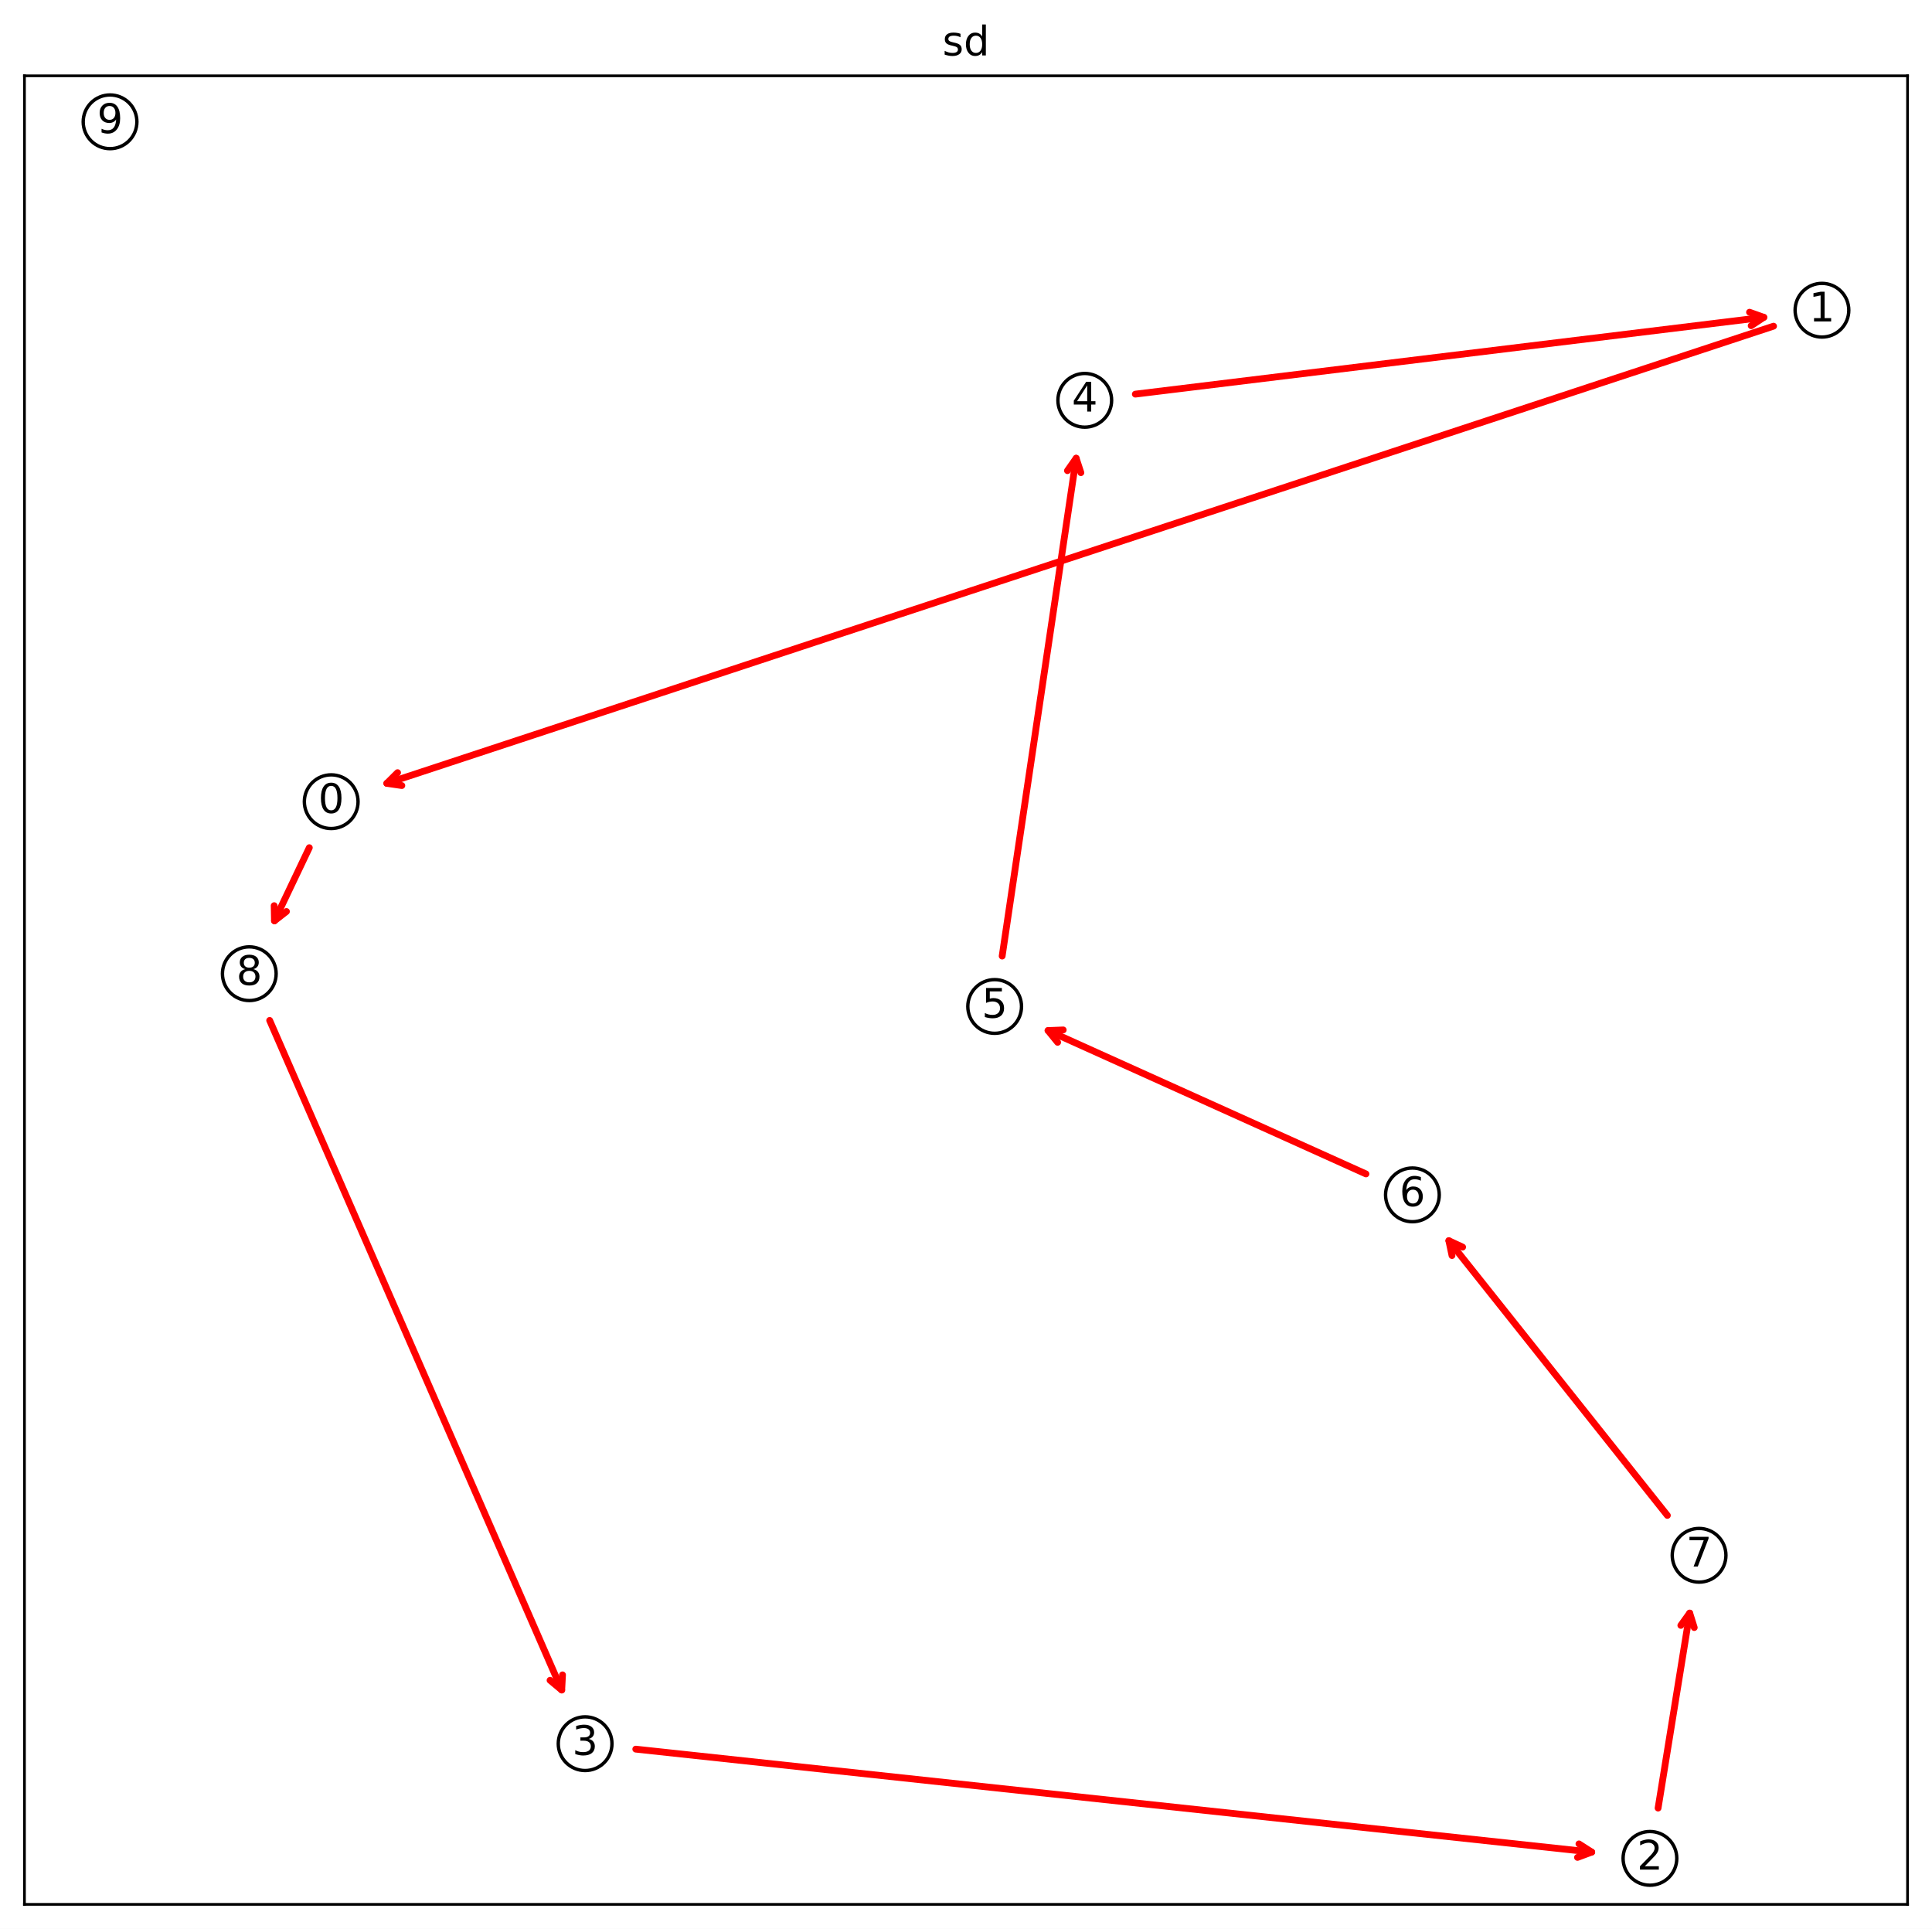
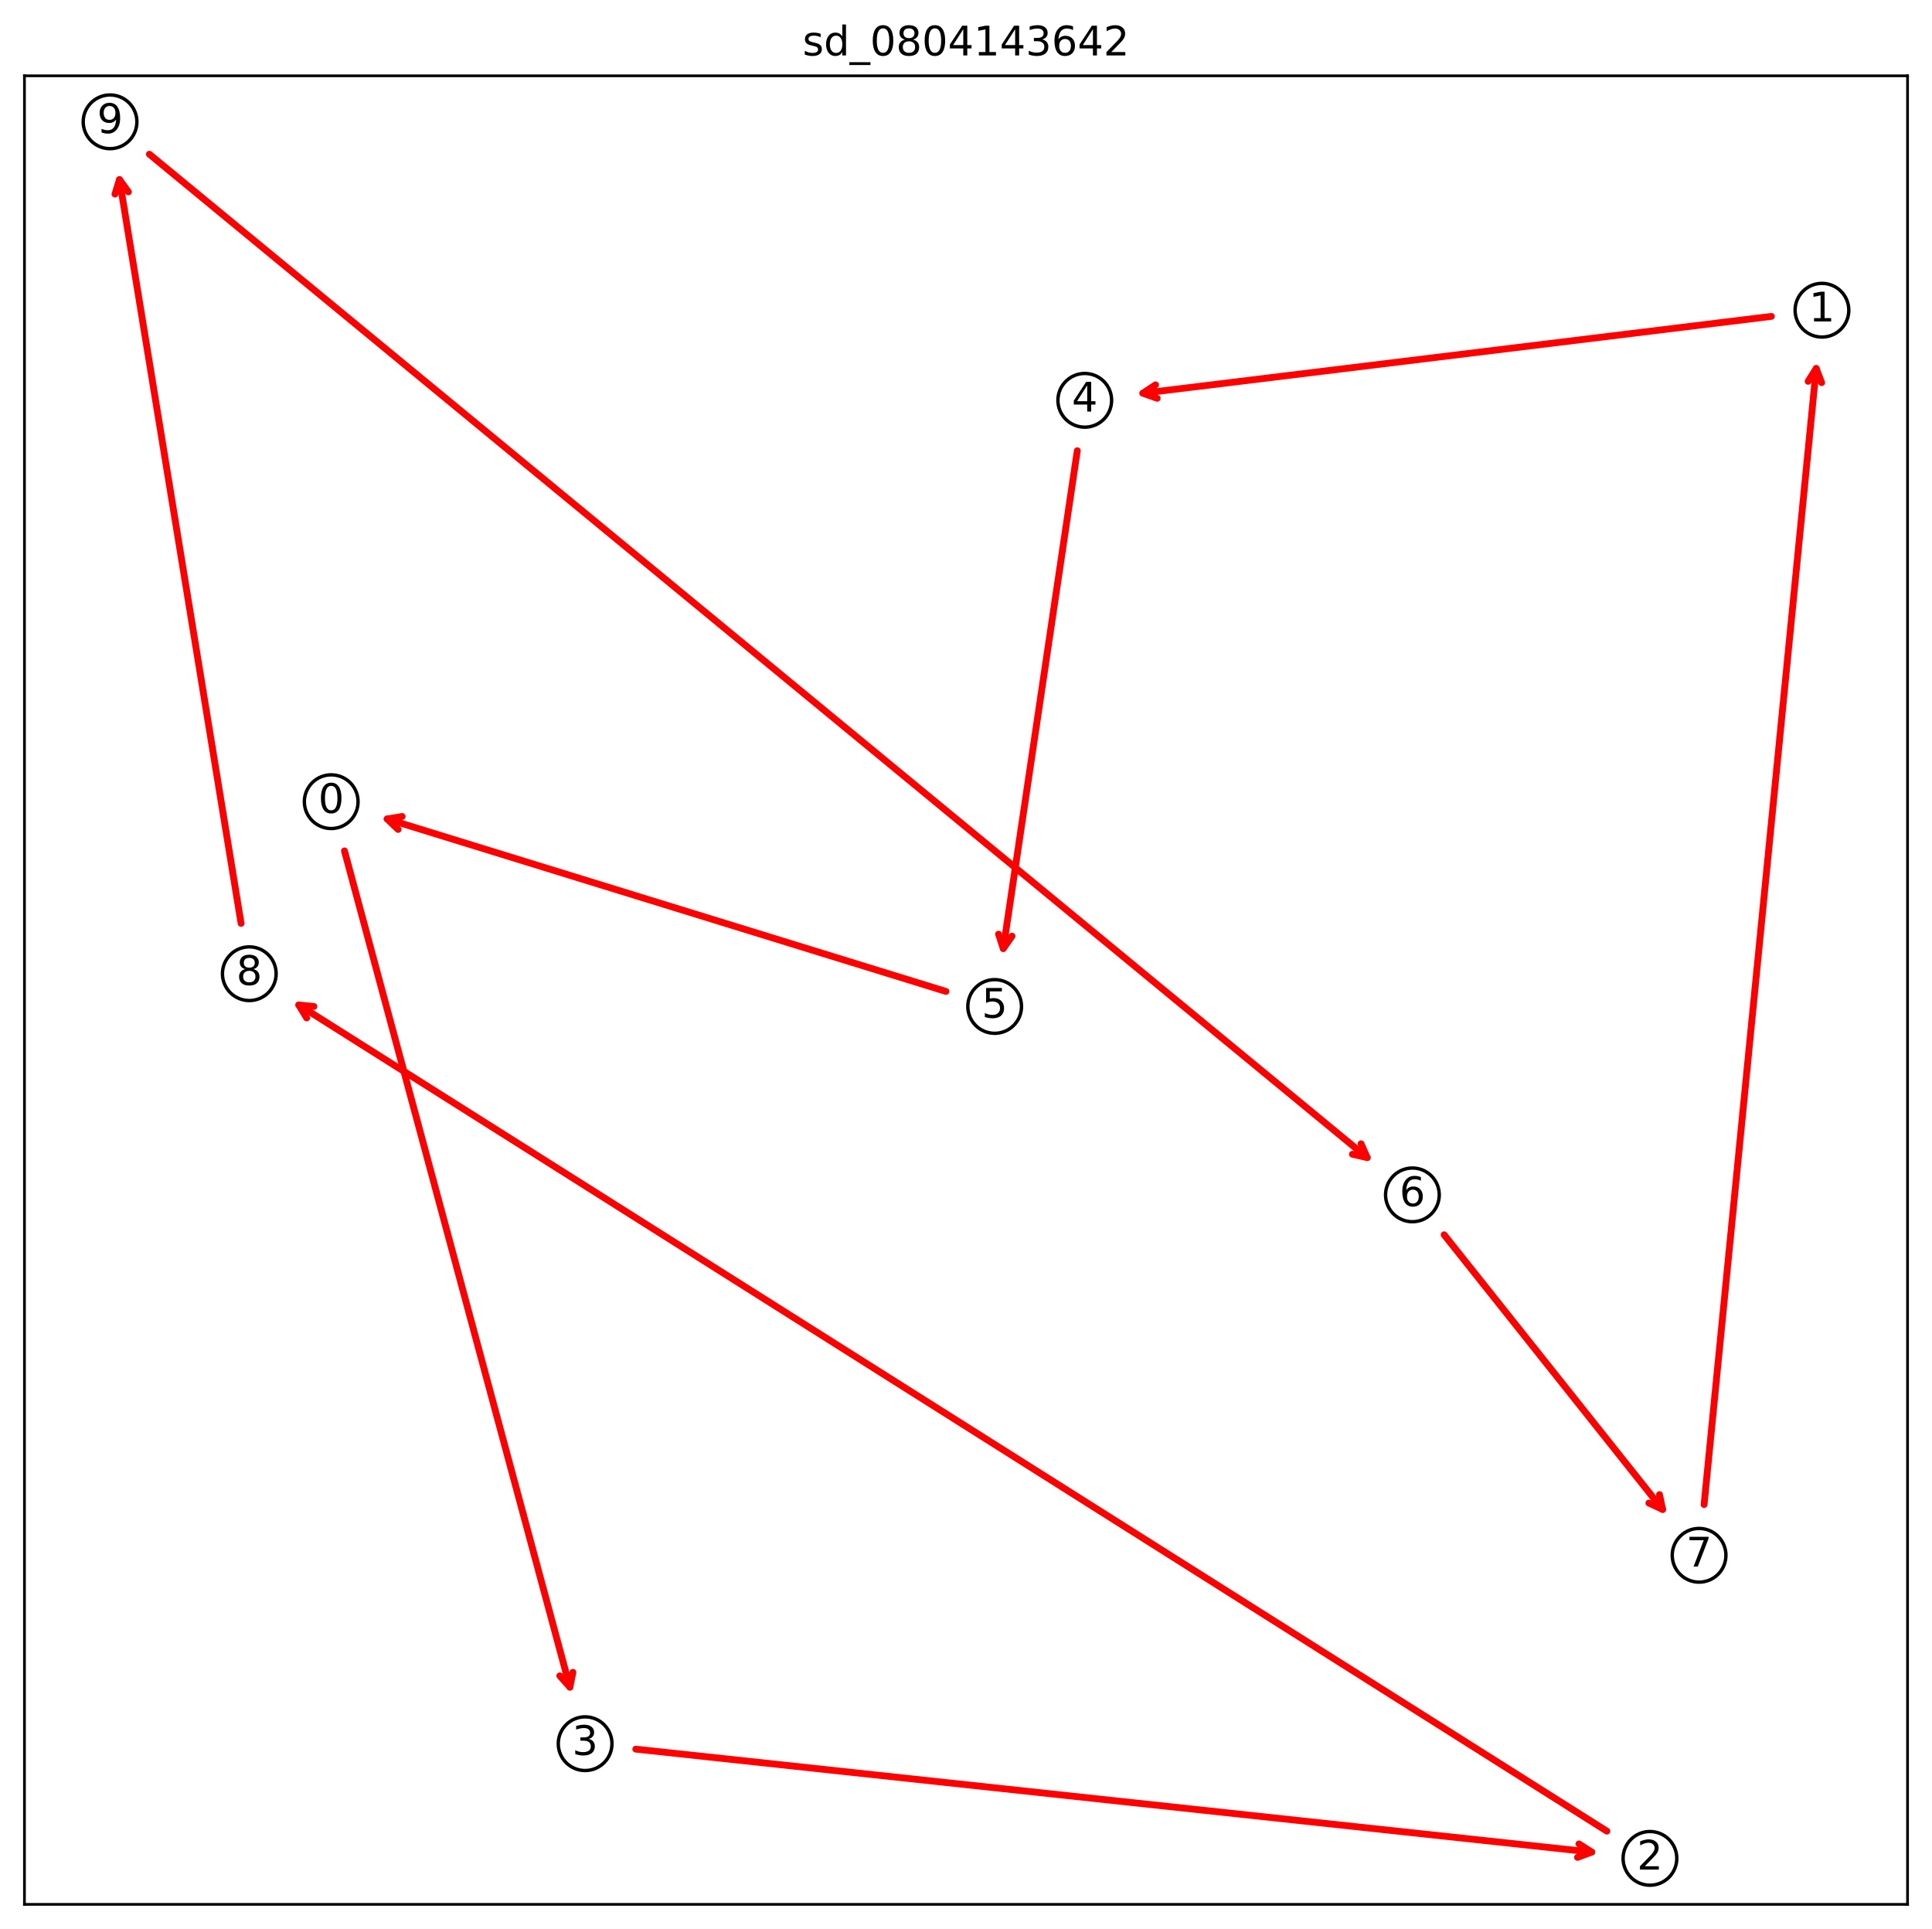
<svg xmlns="http://www.w3.org/2000/svg" xmlns:xlink="http://www.w3.org/1999/xlink" width="568.8pt" height="567.838pt" viewBox="0 0 568.8 567.838" version="1.1">
  <defs>
    <style type="text/css">*{stroke-linejoin: round; stroke-linecap: butt}</style>
  </defs>
  <g id="figure_1">
    <g id="patch_1">
      <path d="M 0 567.838  L 568.8 567.838  L 568.8 0  L 0 0  z " style="fill: #ffffff" />
    </g>
    <g id="axes_1">
      <g id="patch_2">
        <path d="M 7.2 560.638  L 561.6 560.638  L 561.6 22.318  L 7.2 22.318  z " style="fill: #ffffff" />
      </g>
      <g id="matplotlib.axis_1" />
      <g id="matplotlib.axis_2" />
      <g id="patch_3">
-         <path d="M 91.062 249.555  Q 85.453 261.333 80.806 271.093  " style="fill: none; stroke: #ff0000; stroke-width: 2; stroke-linecap: round" />
-         <path d="M 84.331 268.341  L 80.806 271.093  L 80.72 266.622  " style="fill: none; stroke: #ff0000; stroke-width: 2; stroke-linecap: round" />
+         <path d="M 101.415 250.499  Q 134.888 374.676 167.78 496.693  " style="fill: none; stroke: #ff0000; stroke-width: 2; stroke-linecap: round" />
+         <path d="M 168.67 492.311  L 167.78 496.693  L 164.808 493.352  " style="fill: none; stroke: #ff0000; stroke-width: 2; stroke-linecap: round" />
      </g>
      <g id="patch_4">
-         <path d="M 79.392 300.404  Q 122.831 399.996 165.376 497.538  " style="fill: none; stroke: #ff0000; stroke-width: 2; stroke-linecap: round" />
-         <path d="M 165.61 493.072  L 165.376 497.538  L 161.944 494.671  " style="fill: none; stroke: #ff0000; stroke-width: 2; stroke-linecap: round" />
-       </g>
-       <g id="patch_5">
        <path d="M 187.176 514.94  Q 329.012 530.215 468.624 545.25  " style="fill: none; stroke: #ff0000; stroke-width: 2; stroke-linecap: round" />
        <path d="M 464.861 542.833  L 468.624 545.25  L 464.433 546.81  " style="fill: none; stroke: #ff0000; stroke-width: 2; stroke-linecap: round" />
      </g>
+       <g id="patch_5">
+         <path d="M 473.077 539.086  Q 279.577 416.875 87.968 295.859  " style="fill: none; stroke: #ff0000; stroke-width: 2; stroke-linecap: round" />
+         <path d="M 90.282 299.686  L 87.968 295.859  L 92.418 296.304  " style="fill: none; stroke: #ff0000; stroke-width: 2; stroke-linecap: round" />
+       </g>
      <g id="patch_6">
-         <path d="M 488.16 532.291  Q 492.993 502.482 497.469 474.881  " style="fill: none; stroke: #ff0000; stroke-width: 2; stroke-linecap: round" />
-         <path d="M 494.855 478.509  L 497.469 474.881  L 498.803 479.149  " style="fill: none; stroke: #ff0000; stroke-width: 2; stroke-linecap: round" />
+         <path d="M 70.975 271.849  Q 52.897 161.257 35.18 52.871  " style="fill: none; stroke: #ff0000; stroke-width: 2; stroke-linecap: round" />
+         <path d="M 33.852 57.141  L 35.18 52.871  L 37.8 56.496  " style="fill: none; stroke: #ff0000; stroke-width: 2; stroke-linecap: round" />
      </g>
      <g id="patch_7">
-         <path d="M 490.891 446.132  Q 458.028 404.819 426.557 365.256  " style="fill: none; stroke: #ff0000; stroke-width: 2; stroke-linecap: round" />
-         <path d="M 427.482 369.632  L 426.557 365.256  L 430.613 367.142  " style="fill: none; stroke: #ff0000; stroke-width: 2; stroke-linecap: round" />
+         <path d="M 43.975 45.398  Q 224.112 193.812 402.522 340.804  " style="fill: none; stroke: #ff0000; stroke-width: 2; stroke-linecap: round" />
+         <path d="M 400.707 336.717  L 402.522 340.804  L 398.163 339.804  " style="fill: none; stroke: #ff0000; stroke-width: 2; stroke-linecap: round" />
      </g>
      <g id="patch_8">
-         <path d="M 402.153 345.599  Q 354.334 324.033 308.553 303.387  " style="fill: none; stroke: #ff0000; stroke-width: 2; stroke-linecap: round" />
-         <path d="M 311.377 306.855  L 308.553 303.387  L 313.021 303.208  " style="fill: none; stroke: #ff0000; stroke-width: 2; stroke-linecap: round" />
+         <path d="M 425.163 363.503  Q 458.026 404.816 489.496 444.379  " style="fill: none; stroke: #ff0000; stroke-width: 2; stroke-linecap: round" />
+         <path d="M 488.571 440.004  L 489.496 444.379  L 485.441 442.494  " style="fill: none; stroke: #ff0000; stroke-width: 2; stroke-linecap: round" />
      </g>
      <g id="patch_9">
-         <path d="M 295.046 281.464  Q 306.103 207.076 316.832 134.9  " style="fill: none; stroke: #ff0000; stroke-width: 2; stroke-linecap: round" />
-         <path d="M 314.266 138.562  L 316.832 134.9  L 318.222 139.151  " style="fill: none; stroke: #ff0000; stroke-width: 2; stroke-linecap: round" />
+         <path d="M 501.701 442.945  Q 518.314 274.6 534.707 108.479  " style="fill: none; stroke: #ff0000; stroke-width: 2; stroke-linecap: round" />
+         <path d="M 532.324 112.263  L 534.707 108.479  L 536.305 112.656  " style="fill: none; stroke: #ff0000; stroke-width: 2; stroke-linecap: round" />
      </g>
      <g id="patch_10">
-         <path d="M 334.252 116.032  Q 427.882 104.588 519.291 93.416  " style="fill: none; stroke: #ff0000; stroke-width: 2; stroke-linecap: round" />
-         <path d="M 515.078 91.916  L 519.291 93.416  L 515.564 95.887  " style="fill: none; stroke: #ff0000; stroke-width: 2; stroke-linecap: round" />
+         <path d="M 521.514 93.144  Q 427.885 104.588 336.475 115.76  " style="fill: none; stroke: #ff0000; stroke-width: 2; stroke-linecap: round" />
+         <path d="M 340.688 117.26  L 336.475 115.76  L 340.203 113.29  " style="fill: none; stroke: #ff0000; stroke-width: 2; stroke-linecap: round" />
      </g>
      <g id="patch_11">
-         <path d="M 522.152 96.022  Q 316.954 163.67 113.879 230.618  " style="fill: none; stroke: #ff0000; stroke-width: 2; stroke-linecap: round" />
-         <path d="M 118.304 231.265  L 113.879 230.618  L 117.052 227.466  " style="fill: none; stroke: #ff0000; stroke-width: 2; stroke-linecap: round" />
+         <path d="M 317.161 132.689  Q 306.103 207.076 295.374 279.252  " style="fill: none; stroke: #ff0000; stroke-width: 2; stroke-linecap: round" />
+         <path d="M 297.941 275.59  L 295.374 279.252  L 293.984 275.002  " style="fill: none; stroke: #ff0000; stroke-width: 2; stroke-linecap: round" />
      </g>
      <g id="patch_12">
+         <path d="M 278.507 291.877  Q 195.174 266.157 113.978 241.097  " style="fill: none; stroke: #ff0000; stroke-width: 2; stroke-linecap: round" />
+         <path d="M 117.21 244.187  L 113.978 241.097  L 118.39 240.365  " style="fill: none; stroke: #ff0000; stroke-width: 2; stroke-linecap: round" />
+       </g>
+       <g id="patch_13">
        <path d="M 7.2 560.638  L 7.2 22.318  " style="fill: none; stroke: #000000; stroke-width: 0.8; stroke-linejoin: miter; stroke-linecap: square" />
      </g>
-       <g id="patch_13">
+       <g id="patch_14">
        <path d="M 561.6 560.638  L 561.6 22.318  " style="fill: none; stroke: #000000; stroke-width: 0.8; stroke-linejoin: miter; stroke-linecap: square" />
      </g>
-       <g id="patch_14">
+       <g id="patch_15">
        <path d="M 7.2 560.638  L 561.6 560.638  " style="fill: none; stroke: #000000; stroke-width: 0.8; stroke-linejoin: miter; stroke-linecap: square" />
      </g>
-       <g id="patch_15">
+       <g id="patch_16">
        <path d="M 7.2 22.318  L 561.6 22.318  " style="fill: none; stroke: #000000; stroke-width: 0.8; stroke-linejoin: miter; stroke-linecap: square" />
      </g>
      <g id="PathCollection_1">
        <defs>
-           <path id="m304e640a51" d="M 0 7.906  C 2.097 7.906 4.108 7.073 5.59 5.59  C 7.073 4.108 7.906 2.097 7.906 0  C 7.906 -2.097 7.073 -4.108 5.59 -5.59  C 4.108 -7.073 2.097 -7.906 0 -7.906  C -2.097 -7.906 -4.108 -7.073 -5.59 -5.59  C -7.073 -4.108 -7.906 -2.097 -7.906 0  C -7.906 2.097 -7.073 4.108 -5.59 5.59  C -4.108 7.073 -2.097 7.906 0 7.906  z " style="stroke: #000000" />
+           <path id="ma2faecd719" d="M 0 7.906  C 2.097 7.906 4.108 7.073 5.59 5.59  C 7.073 4.108 7.906 2.097 7.906 0  C 7.906 -2.097 7.073 -4.108 5.59 -5.59  C 4.108 -7.073 2.097 -7.906 0 -7.906  C -2.097 -7.906 -4.108 -7.073 -5.59 -5.59  C -7.073 -4.108 -7.906 -2.097 -7.906 0  C -7.906 2.097 -7.073 4.108 -5.59 5.59  C -4.108 7.073 -2.097 7.906 0 7.906  z " style="stroke: #000000" />
        </defs>
-         <g clip-path="url(#p62810bb80d)">
-           <use xlink:href="#m304e640a51" x="97.51" y="236.014" style="fill: #ffffff; stroke: #000000" />
-           <use xlink:href="#m304e640a51" x="536.4" y="91.325" style="fill: #ffffff; stroke: #000000" />
-           <use xlink:href="#m304e640a51" x="485.759" y="547.095" style="fill: #ffffff; stroke: #000000" />
-           <use xlink:href="#m304e640a51" x="172.266" y="513.335" style="fill: #ffffff; stroke: #000000" />
-           <use xlink:href="#m304e640a51" x="319.367" y="117.851" style="fill: #ffffff; stroke: #000000" />
-           <use xlink:href="#m304e640a51" x="292.84" y="296.301" style="fill: #ffffff; stroke: #000000" />
-           <use xlink:href="#m304e640a51" x="415.826" y="351.765" style="fill: #ffffff; stroke: #000000" />
-           <use xlink:href="#m304e640a51" x="500.228" y="457.87" style="fill: #ffffff; stroke: #000000" />
-           <use xlink:href="#m304e640a51" x="73.395" y="286.655" style="fill: #ffffff; stroke: #000000" />
-           <use xlink:href="#m304e640a51" x="32.4" y="35.861" style="fill: #ffffff; stroke: #000000" />
+         <g clip-path="url(#p6dd86d06ff)">
+           <use xlink:href="#ma2faecd719" x="97.51" y="236.014" style="fill: #ffffff; stroke: #000000" />
+           <use xlink:href="#ma2faecd719" x="536.4" y="91.325" style="fill: #ffffff; stroke: #000000" />
+           <use xlink:href="#ma2faecd719" x="485.759" y="547.095" style="fill: #ffffff; stroke: #000000" />
+           <use xlink:href="#ma2faecd719" x="172.266" y="513.335" style="fill: #ffffff; stroke: #000000" />
+           <use xlink:href="#ma2faecd719" x="319.367" y="117.851" style="fill: #ffffff; stroke: #000000" />
+           <use xlink:href="#ma2faecd719" x="292.84" y="296.301" style="fill: #ffffff; stroke: #000000" />
+           <use xlink:href="#ma2faecd719" x="415.826" y="351.765" style="fill: #ffffff; stroke: #000000" />
+           <use xlink:href="#ma2faecd719" x="500.228" y="457.87" style="fill: #ffffff; stroke: #000000" />
+           <use xlink:href="#ma2faecd719" x="73.395" y="286.655" style="fill: #ffffff; stroke: #000000" />
+           <use xlink:href="#ma2faecd719" x="32.4" y="35.861" style="fill: #ffffff; stroke: #000000" />
        </g>
      </g>
      <g id="text_1">
-         <g transform="translate(277.4653 16.31812) scale(0.12 -0.12)">
+         <g transform="translate(236.2903 16.31812) scale(0.12 -0.12)">
          <defs>
            <path id="DejaVuSans-73" d="M 2834 3397  L 2834 2853  Q 2591 2978 2328 3040  Q 2066 3103 1784 3103  Q 1356 3103 1142 2972  Q 928 2841 928 2578  Q 928 2378 1081 2264  Q 1234 2150 1697 2047  L 1894 2003  Q 2506 1872 2764 1633  Q 3022 1394 3022 966  Q 3022 478 2636 193  Q 2250 -91 1575 -91  Q 1294 -91 989 -36  Q 684 19 347 128  L 347 722  Q 666 556 975 473  Q 1284 391 1588 391  Q 1994 391 2212 530  Q 2431 669 2431 922  Q 2431 1156 2273 1281  Q 2116 1406 1581 1522  L 1381 1569  Q 847 1681 609 1914  Q 372 2147 372 2553  Q 372 3047 722 3315  Q 1072 3584 1716 3584  Q 2034 3584 2315 3537  Q 2597 3491 2834 3397  z " transform="scale(0.015625)" />
            <path id="DejaVuSans-64" d="M 2906 2969  L 2906 4863  L 3481 4863  L 3481 0  L 2906 0  L 2906 525  Q 2725 213 2448 61  Q 2172 -91 1784 -91  Q 1150 -91 751 415  Q 353 922 353 1747  Q 353 2572 751 3078  Q 1150 3584 1784 3584  Q 2172 3584 2448 3432  Q 2725 3281 2906 2969  z M 947 1747  Q 947 1113 1208 752  Q 1469 391 1925 391  Q 2381 391 2643 752  Q 2906 1113 2906 1747  Q 2906 2381 2643 2742  Q 2381 3103 1925 3103  Q 1469 3103 1208 2742  Q 947 2381 947 1747  z " transform="scale(0.015625)" />
+             <path id="DejaVuSans-5f" d="M 3263 -1063  L 3263 -1509  L -63 -1509  L -63 -1063  L 3263 -1063  z " transform="scale(0.015625)" />
+             <path id="DejaVuSans-30" d="M 2034 4250  Q 1547 4250 1301 3770  Q 1056 3291 1056 2328  Q 1056 1369 1301 889  Q 1547 409 2034 409  Q 2525 409 2770 889  Q 3016 1369 3016 2328  Q 3016 3291 2770 3770  Q 2525 4250 2034 4250  z M 2034 4750  Q 2819 4750 3233 4129  Q 3647 3509 3647 2328  Q 3647 1150 3233 529  Q 2819 -91 2034 -91  Q 1250 -91 836 529  Q 422 1150 422 2328  Q 422 3509 836 4129  Q 1250 4750 2034 4750  z " transform="scale(0.015625)" />
+             <path id="DejaVuSans-38" d="M 2034 2216  Q 1584 2216 1326 1975  Q 1069 1734 1069 1313  Q 1069 891 1326 650  Q 1584 409 2034 409  Q 2484 409 2743 651  Q 3003 894 3003 1313  Q 3003 1734 2745 1975  Q 2488 2216 2034 2216  z M 1403 2484  Q 997 2584 770 2862  Q 544 3141 544 3541  Q 544 4100 942 4425  Q 1341 4750 2034 4750  Q 2731 4750 3128 4425  Q 3525 4100 3525 3541  Q 3525 3141 3298 2862  Q 3072 2584 2669 2484  Q 3125 2378 3379 2068  Q 3634 1759 3634 1313  Q 3634 634 3220 271  Q 2806 -91 2034 -91  Q 1263 -91 848 271  Q 434 634 434 1313  Q 434 1759 690 2068  Q 947 2378 1403 2484  z M 1172 3481  Q 1172 3119 1398 2916  Q 1625 2713 2034 2713  Q 2441 2713 2670 2916  Q 2900 3119 2900 3481  Q 2900 3844 2670 4047  Q 2441 4250 2034 4250  Q 1625 4250 1398 4047  Q 1172 3844 1172 3481  z " transform="scale(0.015625)" />
+             <path id="DejaVuSans-34" d="M 2419 4116  L 825 1625  L 2419 1625  L 2419 4116  z M 2253 4666  L 3047 4666  L 3047 1625  L 3713 1625  L 3713 1100  L 3047 1100  L 3047 0  L 2419 0  L 2419 1100  L 313 1100  L 313 1709  L 2253 4666  z " transform="scale(0.015625)" />
+             <path id="DejaVuSans-31" d="M 794 531  L 1825 531  L 1825 4091  L 703 3866  L 703 4441  L 1819 4666  L 2450 4666  L 2450 531  L 3481 531  L 3481 0  L 794 0  L 794 531  z " transform="scale(0.015625)" />
+             <path id="DejaVuSans-33" d="M 2597 2516  Q 3050 2419 3304 2112  Q 3559 1806 3559 1356  Q 3559 666 3084 287  Q 2609 -91 1734 -91  Q 1441 -91 1130 -33  Q 819 25 488 141  L 488 750  Q 750 597 1062 519  Q 1375 441 1716 441  Q 2309 441 2620 675  Q 2931 909 2931 1356  Q 2931 1769 2642 2001  Q 2353 2234 1838 2234  L 1294 2234  L 1294 2753  L 1863 2753  Q 2328 2753 2575 2939  Q 2822 3125 2822 3475  Q 2822 3834 2567 4026  Q 2313 4219 1838 4219  Q 1578 4219 1281 4162  Q 984 4106 628 3988  L 628 4550  Q 988 4650 1302 4700  Q 1616 4750 1894 4750  Q 2613 4750 3031 4423  Q 3450 4097 3450 3541  Q 3450 3153 3228 2886  Q 3006 2619 2597 2516  z " transform="scale(0.015625)" />
+             <path id="DejaVuSans-36" d="M 2113 2584  Q 1688 2584 1439 2293  Q 1191 2003 1191 1497  Q 1191 994 1439 701  Q 1688 409 2113 409  Q 2538 409 2786 701  Q 3034 994 3034 1497  Q 3034 2003 2786 2293  Q 2538 2584 2113 2584  z M 3366 4563  L 3366 3988  Q 3128 4100 2886 4159  Q 2644 4219 2406 4219  Q 1781 4219 1451 3797  Q 1122 3375 1075 2522  Q 1259 2794 1537 2939  Q 1816 3084 2150 3084  Q 2853 3084 3261 2657  Q 3669 2231 3669 1497  Q 3669 778 3244 343  Q 2819 -91 2113 -91  Q 1303 -91 875 529  Q 447 1150 447 2328  Q 447 3434 972 4092  Q 1497 4750 2381 4750  Q 2619 4750 2861 4703  Q 3103 4656 3366 4563  z " transform="scale(0.015625)" />
+             <path id="DejaVuSans-32" d="M 1228 531  L 3431 531  L 3431 0  L 469 0  L 469 531  Q 828 903 1448 1529  Q 2069 2156 2228 2338  Q 2531 2678 2651 2914  Q 2772 3150 2772 3378  Q 2772 3750 2511 3984  Q 2250 4219 1831 4219  Q 1534 4219 1204 4116  Q 875 4013 500 3803  L 500 4441  Q 881 4594 1212 4672  Q 1544 4750 1819 4750  Q 2544 4750 2975 4387  Q 3406 4025 3406 3419  Q 3406 3131 3298 2873  Q 3191 2616 2906 2266  Q 2828 2175 2409 1742  Q 1991 1309 1228 531  z " transform="scale(0.015625)" />
          </defs>
          <use xlink:href="#DejaVuSans-73" />
          <use xlink:href="#DejaVuSans-64" transform="translate(52.09961 0)" />
+           <use xlink:href="#DejaVuSans-5f" transform="translate(115.5762 0)" />
+           <use xlink:href="#DejaVuSans-30" transform="translate(165.5762 0)" />
+           <use xlink:href="#DejaVuSans-38" transform="translate(229.1992 0)" />
+           <use xlink:href="#DejaVuSans-30" transform="translate(292.8223 0)" />
+           <use xlink:href="#DejaVuSans-34" transform="translate(356.4453 0)" />
+           <use xlink:href="#DejaVuSans-31" transform="translate(420.0684 0)" />
+           <use xlink:href="#DejaVuSans-34" transform="translate(483.6914 0)" />
+           <use xlink:href="#DejaVuSans-33" transform="translate(547.3145 0)" />
+           <use xlink:href="#DejaVuSans-36" transform="translate(610.9375 0)" />
+           <use xlink:href="#DejaVuSans-34" transform="translate(674.5605 0)" />
+           <use xlink:href="#DejaVuSans-32" transform="translate(738.1836 0)" />
        </g>
      </g>
      <g id="text_2">
        <g transform="translate(93.69255 239.3253) scale(0.12 -0.12)">
-           <defs>
-             <path id="DejaVuSans-30" d="M 2034 4250  Q 1547 4250 1301 3770  Q 1056 3291 1056 2328  Q 1056 1369 1301 889  Q 1547 409 2034 409  Q 2525 409 2770 889  Q 3016 1369 3016 2328  Q 3016 3291 2770 3770  Q 2525 4250 2034 4250  z M 2034 4750  Q 2819 4750 3233 4129  Q 3647 3509 3647 2328  Q 3647 1150 3233 529  Q 2819 -91 2034 -91  Q 1250 -91 836 529  Q 422 1150 422 2328  Q 422 3509 836 4129  Q 1250 4750 2034 4750  z " transform="scale(0.015625)" />
-           </defs>
          <use xlink:href="#DejaVuSans-30" />
        </g>
      </g>
      <g id="text_3">
        <g transform="translate(532.5825 94.63626) scale(0.12 -0.12)">
-           <defs>
-             <path id="DejaVuSans-31" d="M 794 531  L 1825 531  L 1825 4091  L 703 3866  L 703 4441  L 1819 4666  L 2450 4666  L 2450 531  L 3481 531  L 3481 0  L 794 0  L 794 531  z " transform="scale(0.015625)" />
-           </defs>
          <use xlink:href="#DejaVuSans-31" />
        </g>
      </g>
      <g id="text_4">
        <g transform="translate(481.9414 550.4066) scale(0.12 -0.12)">
-           <defs>
-             <path id="DejaVuSans-32" d="M 1228 531  L 3431 531  L 3431 0  L 469 0  L 469 531  Q 828 903 1448 1529  Q 2069 2156 2228 2338  Q 2531 2678 2651 2914  Q 2772 3150 2772 3378  Q 2772 3750 2511 3984  Q 2250 4219 1831 4219  Q 1534 4219 1204 4116  Q 875 4013 500 3803  L 500 4441  Q 881 4594 1212 4672  Q 1544 4750 1819 4750  Q 2544 4750 2975 4387  Q 3406 4025 3406 3419  Q 3406 3131 3298 2873  Q 3191 2616 2906 2266  Q 2828 2175 2409 1742  Q 1991 1309 1228 531  z " transform="scale(0.015625)" />
-           </defs>
          <use xlink:href="#DejaVuSans-32" />
        </g>
      </g>
      <g id="text_5">
        <g transform="translate(168.4485 516.6458) scale(0.12 -0.12)">
-           <defs>
-             <path id="DejaVuSans-33" d="M 2597 2516  Q 3050 2419 3304 2112  Q 3559 1806 3559 1356  Q 3559 666 3084 287  Q 2609 -91 1734 -91  Q 1441 -91 1130 -33  Q 819 25 488 141  L 488 750  Q 750 597 1062 519  Q 1375 441 1716 441  Q 2309 441 2620 675  Q 2931 909 2931 1356  Q 2931 1769 2642 2001  Q 2353 2234 1838 2234  L 1294 2234  L 1294 2753  L 1863 2753  Q 2328 2753 2575 2939  Q 2822 3125 2822 3475  Q 2822 3834 2567 4026  Q 2313 4219 1838 4219  Q 1578 4219 1281 4162  Q 984 4106 628 3988  L 628 4550  Q 988 4650 1302 4700  Q 1616 4750 1894 4750  Q 2613 4750 3031 4423  Q 3450 4097 3450 3541  Q 3450 3153 3228 2886  Q 3006 2619 2597 2516  z " transform="scale(0.015625)" />
-           </defs>
          <use xlink:href="#DejaVuSans-33" />
        </g>
      </g>
      <g id="text_6">
        <g transform="translate(315.549 121.1626) scale(0.12 -0.12)">
-           <defs>
-             <path id="DejaVuSans-34" d="M 2419 4116  L 825 1625  L 2419 1625  L 2419 4116  z M 2253 4666  L 3047 4666  L 3047 1625  L 3713 1625  L 3713 1100  L 3047 1100  L 3047 0  L 2419 0  L 2419 1100  L 313 1100  L 313 1709  L 2253 4666  z " transform="scale(0.015625)" />
-           </defs>
          <use xlink:href="#DejaVuSans-34" />
        </g>
      </g>
      <g id="text_7">
        <g transform="translate(289.0227 299.6123) scale(0.12 -0.12)">
          <defs>
            <path id="DejaVuSans-35" d="M 691 4666  L 3169 4666  L 3169 4134  L 1269 4134  L 1269 2991  Q 1406 3038 1543 3061  Q 1681 3084 1819 3084  Q 2600 3084 3056 2656  Q 3513 2228 3513 1497  Q 3513 744 3044 326  Q 2575 -91 1722 -91  Q 1428 -91 1123 -41  Q 819 9 494 109  L 494 744  Q 775 591 1075 516  Q 1375 441 1709 441  Q 2250 441 2565 725  Q 2881 1009 2881 1497  Q 2881 1984 2565 2268  Q 2250 2553 1709 2553  Q 1456 2553 1204 2497  Q 953 2441 691 2322  L 691 4666  z " transform="scale(0.015625)" />
          </defs>
          <use xlink:href="#DejaVuSans-35" />
        </g>
      </g>
      <g id="text_8">
        <g transform="translate(412.0083 355.0765) scale(0.12 -0.12)">
-           <defs>
-             <path id="DejaVuSans-36" d="M 2113 2584  Q 1688 2584 1439 2293  Q 1191 2003 1191 1497  Q 1191 994 1439 701  Q 1688 409 2113 409  Q 2538 409 2786 701  Q 3034 994 3034 1497  Q 3034 2003 2786 2293  Q 2538 2584 2113 2584  z M 3366 4563  L 3366 3988  Q 3128 4100 2886 4159  Q 2644 4219 2406 4219  Q 1781 4219 1451 3797  Q 1122 3375 1075 2522  Q 1259 2794 1537 2939  Q 1816 3084 2150 3084  Q 2853 3084 3261 2657  Q 3669 2231 3669 1497  Q 3669 778 3244 343  Q 2819 -91 2113 -91  Q 1303 -91 875 529  Q 447 1150 447 2328  Q 447 3434 972 4092  Q 1497 4750 2381 4750  Q 2619 4750 2861 4703  Q 3103 4656 3366 4563  z " transform="scale(0.015625)" />
-           </defs>
          <use xlink:href="#DejaVuSans-36" />
        </g>
      </g>
      <g id="text_9">
        <g transform="translate(496.4103 461.1817) scale(0.12 -0.12)">
          <defs>
            <path id="DejaVuSans-37" d="M 525 4666  L 3525 4666  L 3525 4397  L 1831 0  L 1172 0  L 2766 4134  L 525 4134  L 525 4666  z " transform="scale(0.015625)" />
          </defs>
          <use xlink:href="#DejaVuSans-37" />
        </g>
      </g>
      <g id="text_10">
        <g transform="translate(69.57771 289.9664) scale(0.12 -0.12)">
-           <defs>
-             <path id="DejaVuSans-38" d="M 2034 2216  Q 1584 2216 1326 1975  Q 1069 1734 1069 1313  Q 1069 891 1326 650  Q 1584 409 2034 409  Q 2484 409 2743 651  Q 3003 894 3003 1313  Q 3003 1734 2745 1975  Q 2488 2216 2034 2216  z M 1403 2484  Q 997 2584 770 2862  Q 544 3141 544 3541  Q 544 4100 942 4425  Q 1341 4750 2034 4750  Q 2731 4750 3128 4425  Q 3525 4100 3525 3541  Q 3525 3141 3298 2862  Q 3072 2584 2669 2484  Q 3125 2378 3379 2068  Q 3634 1759 3634 1313  Q 3634 634 3220 271  Q 2806 -91 2034 -91  Q 1263 -91 848 271  Q 434 634 434 1313  Q 434 1759 690 2068  Q 947 2378 1403 2484  z M 1172 3481  Q 1172 3119 1398 2916  Q 1625 2713 2034 2713  Q 2441 2713 2670 2916  Q 2900 3119 2900 3481  Q 2900 3844 2670 4047  Q 2441 4250 2034 4250  Q 1625 4250 1398 4047  Q 1172 3844 1172 3481  z " transform="scale(0.015625)" />
-           </defs>
          <use xlink:href="#DejaVuSans-38" />
        </g>
      </g>
      <g id="text_11">
        <g transform="translate(28.5825 39.17215) scale(0.12 -0.12)">
          <defs>
            <path id="DejaVuSans-39" d="M 703 97  L 703 672  Q 941 559 1184 500  Q 1428 441 1663 441  Q 2288 441 2617 861  Q 2947 1281 2994 2138  Q 2813 1869 2534 1725  Q 2256 1581 1919 1581  Q 1219 1581 811 2004  Q 403 2428 403 3163  Q 403 3881 828 4315  Q 1253 4750 1959 4750  Q 2769 4750 3195 4129  Q 3622 3509 3622 2328  Q 3622 1225 3098 567  Q 2575 -91 1691 -91  Q 1453 -91 1209 -44  Q 966 3 703 97  z M 1959 2075  Q 2384 2075 2632 2365  Q 2881 2656 2881 3163  Q 2881 3666 2632 3958  Q 2384 4250 1959 4250  Q 1534 4250 1286 3958  Q 1038 3666 1038 3163  Q 1038 2656 1286 2365  Q 1534 2075 1959 2075  z " transform="scale(0.015625)" />
          </defs>
          <use xlink:href="#DejaVuSans-39" />
        </g>
      </g>
    </g>
  </g>
  <defs>
-     <clipPath id="p62810bb80d">
+     <clipPath id="p6dd86d06ff">
      <rect x="7.2" y="22.318" width="554.4" height="538.32" />
    </clipPath>
  </defs>
</svg>
